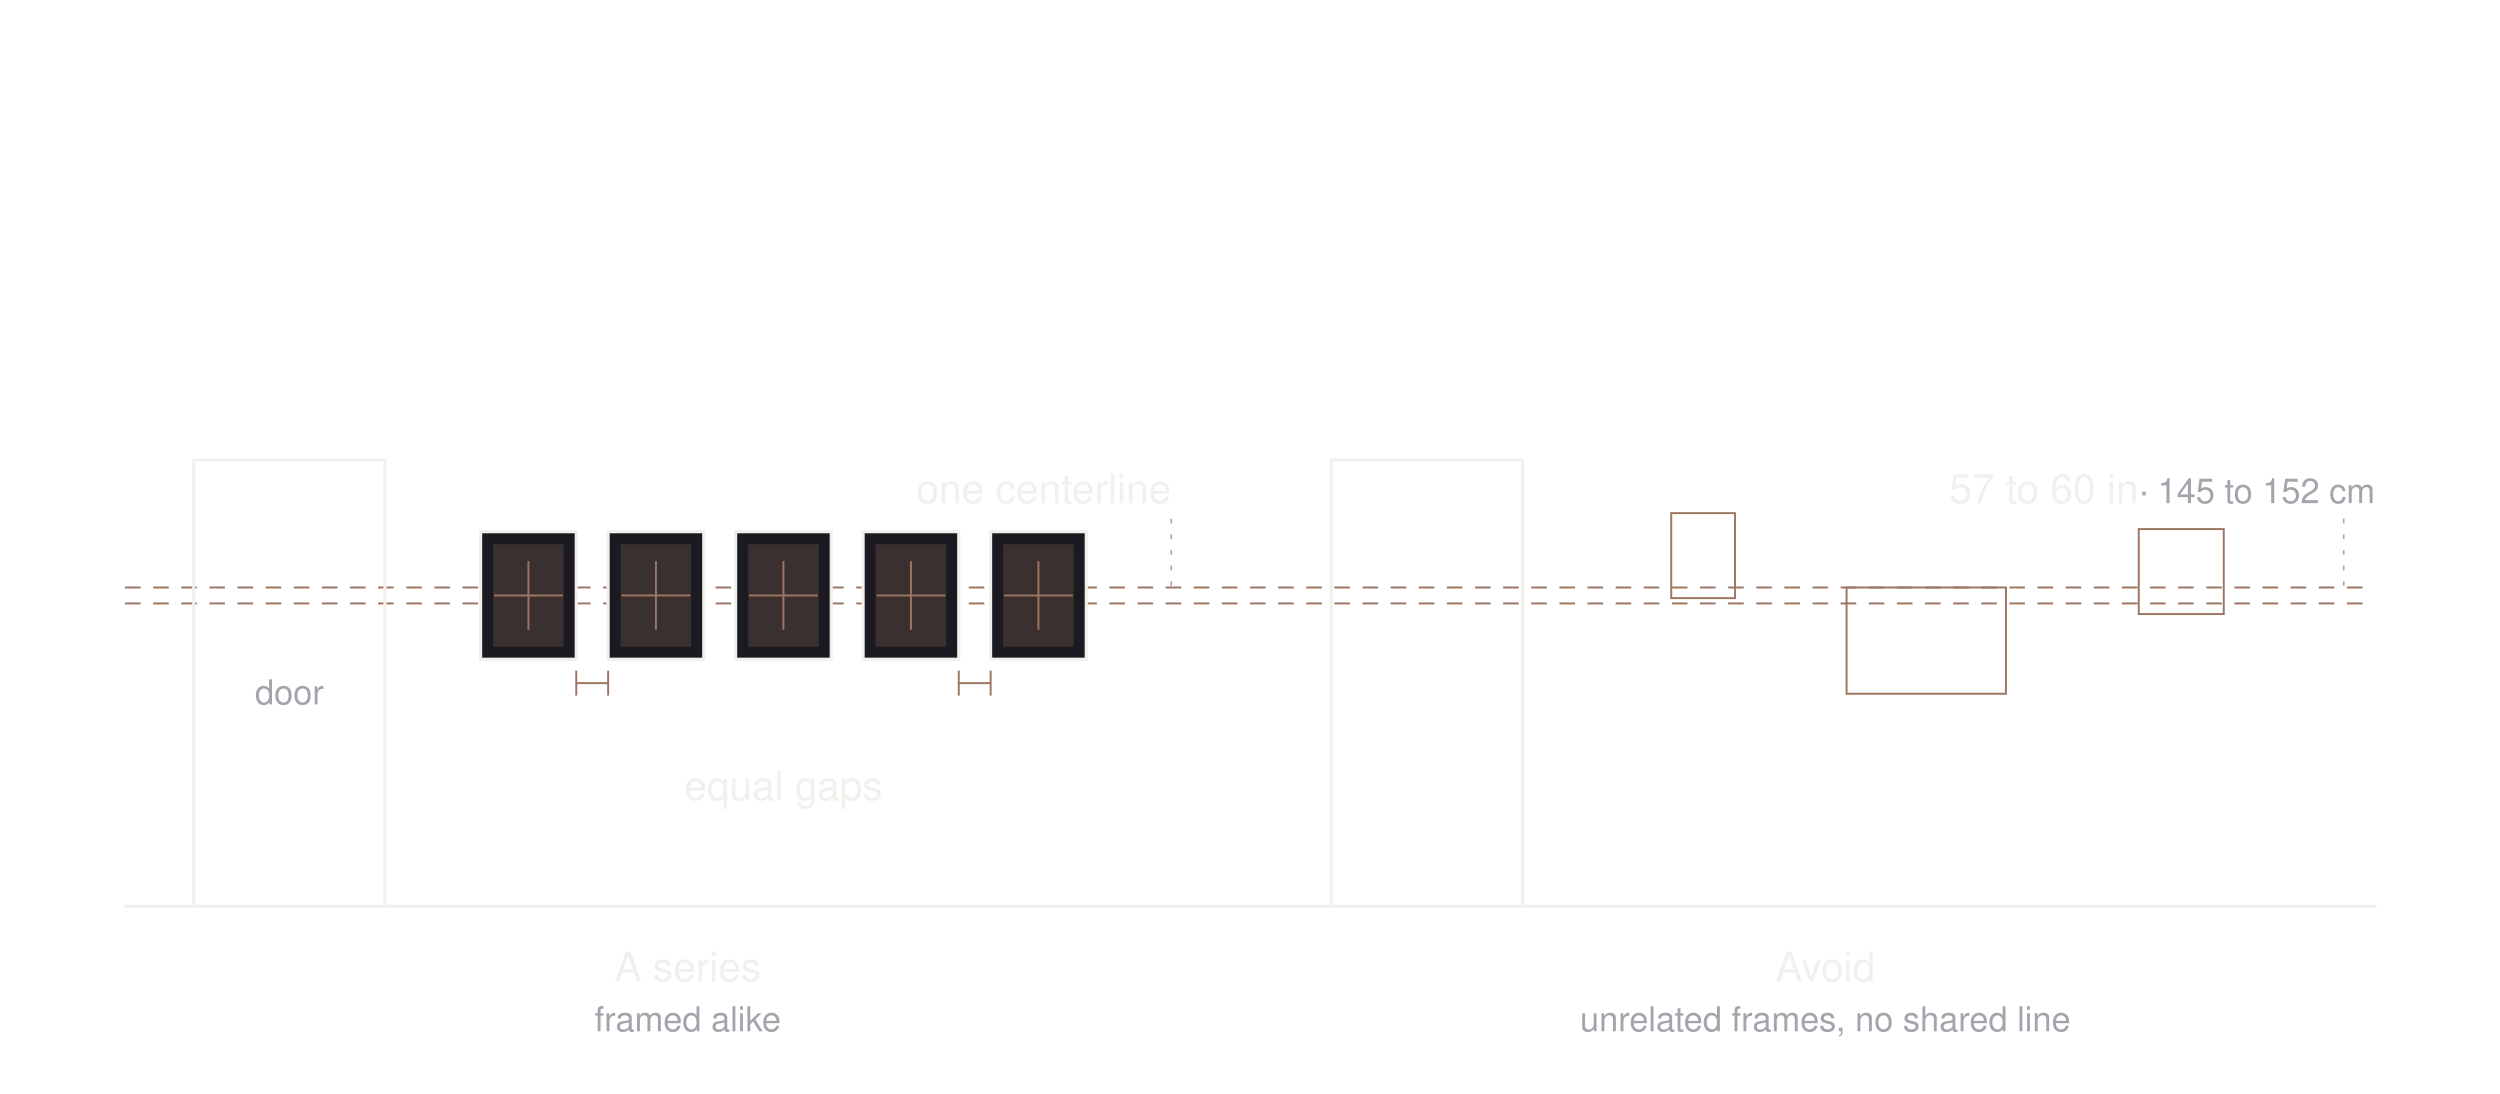
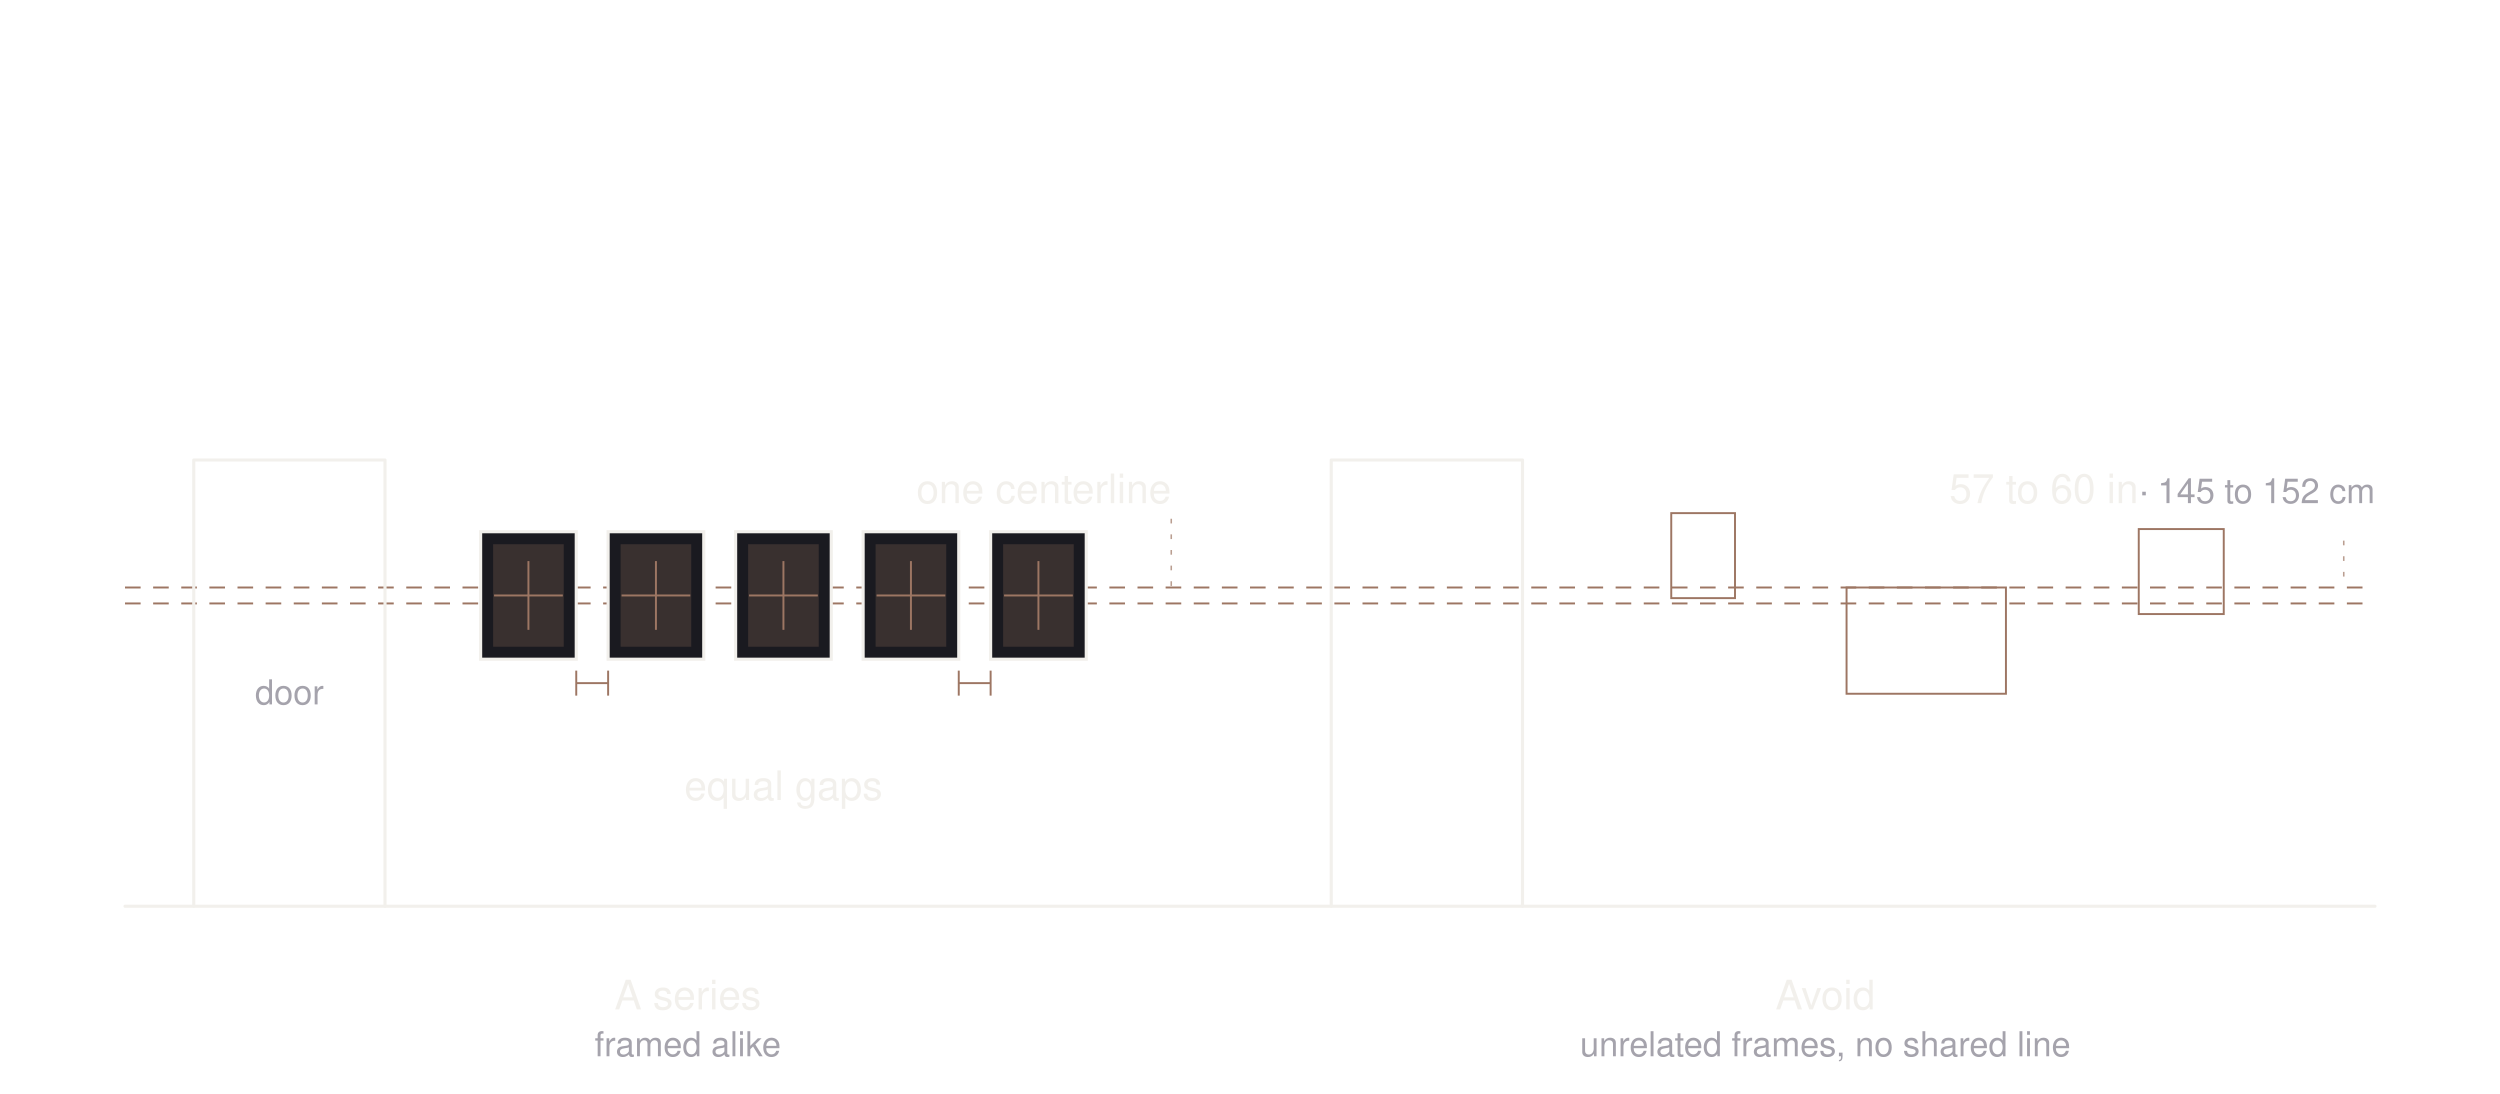
<svg xmlns="http://www.w3.org/2000/svg" viewBox="0 0 1600 700" width="1600" height="700" role="img" aria-labelledby="t d">
  <style>
  .ink{stroke:#F2F0EC;fill:none;stroke-width:2;stroke-linecap:round;stroke-linejoin:round}
  .soft{stroke:#F2F0EC;stroke-opacity:.55;fill:none;stroke-width:1.5;stroke-linejoin:round}
  .frame{fill:#1A1A20;stroke:#F2F0EC;stroke-width:2}
  .art{fill:#9D7663;fill-opacity:.24}
  .dim{stroke:#9D7663;fill:none;stroke-width:1.25}
  .eye{stroke:#9D7663;fill:none;stroke-width:1.25;stroke-dasharray:10 8}
  .lead{stroke:#9D7663;fill:none;stroke-width:1;stroke-dasharray:3 7;stroke-opacity:.7}
  .l1,.l2{font-family:'Plus Jakarta Sans',Helvetica,Arial,sans-serif;fill:#F2F0EC;font-size:26px;font-weight:500}
  .l2{fill:#A5A3AC;font-size:22px;font-weight:400}
  .tp{fill:#9D7663}
  @media (max-width:560px){
-     .l1{font-size:52px}
+     .l1{font-size:64px}
    .l2{display:none}
    .ink,.frame{stroke-width:3.5}
    .soft{stroke-width:3}
    .dim,.eye{stroke-width:2.75}
  }
  @media (max-width:220px){
    .l1{display:none}
  }
</style>
  <line class="ink" x1="80" y1="580" x2="1520" y2="580" />
  <line class="eye" x1="80" y1="386.2" x2="1520" y2="386.2" />
  <line class="eye" x1="80" y1="376" x2="1520" y2="376" />
  <path class="ink" d="M124 580 L124 294.4 L246.4 294.4 L246.4 580" />
  <path class="ink" d="M852 580 L852 294.4 L974.4 294.4 L974.4 580" />
  <rect class="frame" x="307.6" y="340.3" width="61.2" height="81.6" />
  <rect class="art" x="315.6" y="348.3" width="45.2" height="65.6" />
  <line class="dim" x1="316.2" y1="381.1" x2="360.2" y2="381.1" stroke-width="2" />
  <line class="dim" x1="338.2" y1="359.1" x2="338.2" y2="403.1" stroke-width="2" />
  <rect class="frame" x="389.2" y="340.3" width="61.2" height="81.6" />
  <rect class="art" x="397.2" y="348.3" width="45.2" height="65.6" />
  <line class="dim" x1="397.8" y1="381.1" x2="441.8" y2="381.1" stroke-width="2" />
  <line class="dim" x1="419.8" y1="359.1" x2="419.8" y2="403.1" stroke-width="2" />
  <rect class="frame" x="470.8" y="340.3" width="61.2" height="81.6" />
  <rect class="art" x="478.8" y="348.3" width="45.2" height="65.6" />
  <line class="dim" x1="479.4" y1="381.1" x2="523.4" y2="381.1" stroke-width="2" />
  <line class="dim" x1="501.4" y1="359.1" x2="501.4" y2="403.1" stroke-width="2" />
  <rect class="frame" x="552.4" y="340.3" width="61.2" height="81.6" />
  <rect class="art" x="560.4" y="348.3" width="45.2" height="65.6" />
  <line class="dim" x1="561" y1="381.1" x2="605" y2="381.1" stroke-width="2" />
  <line class="dim" x1="583" y1="359.1" x2="583" y2="403.1" stroke-width="2" />
  <rect class="frame" x="634" y="340.3" width="61.2" height="81.6" />
  <rect class="art" x="642" y="348.3" width="45.2" height="65.6" />
  <line class="dim" x1="642.6" y1="381.1" x2="686.6" y2="381.1" stroke-width="2" />
  <line class="dim" x1="664.6" y1="359.1" x2="664.6" y2="403.1" stroke-width="2" />
  <line class="dim" x1="368.8" y1="437.2" x2="389.2" y2="437.2" />
  <line class="dim" x1="368.8" y1="429.2" x2="368.8" y2="445.2" />
  <line class="dim" x1="389.2" y1="429.2" x2="389.2" y2="445.2" />
  <line class="dim" x1="613.6" y1="437.2" x2="634" y2="437.2" />
  <line class="dim" x1="613.6" y1="429.2" x2="613.6" y2="445.2" />
  <line class="dim" x1="634" y1="429.2" x2="634" y2="445.2" />
  <text class="l1" x="501.4" y="512" text-anchor="middle">equal gaps</text>
  <text class="l1" x="749.6" y="322" text-anchor="end">one centerline</text>
  <line class="lead" x1="749.6" y1="332" x2="749.6" y2="381.1" />
  <rect class="dim" x="1069.6" y="328.4" width="40.8" height="54.4" />
  <rect class="dim" x="1181.8" y="376" width="102" height="68" />
  <rect class="dim" x="1368.8" y="338.6" width="54.4" height="54.4" />
  <text class="l1" x="1520" y="322" text-anchor="end">57 to 60 in<tspan class="l2"> · 145 to 152 cm</tspan>
  </text>
-   <line class="lead" x1="1500" y1="332" x2="1500" y2="376" />
-   <text class="l1" x="440.2" y="628" text-anchor="middle">A series</text>
-   <text class="l2" x="440.2" y="660" text-anchor="middle">framed alike</text>
-   <text class="l1" x="1168.2" y="628" text-anchor="middle">Avoid</text>
-   <text class="l2" x="1168.2" y="660" text-anchor="middle">unrelated frames, no shared line</text>
+   <line class="lead" x1="1500" y1="346" x2="1500" y2="376" />
+   <text class="l1" x="440.2" y="646" text-anchor="middle">A series</text>
+   <text class="l2" x="440.2" y="676" text-anchor="middle">framed alike</text>
+   <text class="l1" x="1168.2" y="646" text-anchor="middle">Avoid</text>
+   <text class="l2" x="1168.2" y="676" text-anchor="middle">unrelated frames, no shared line</text>
  <text class="l2" x="185.2" y="450.8" text-anchor="middle">door</text>
</svg>
